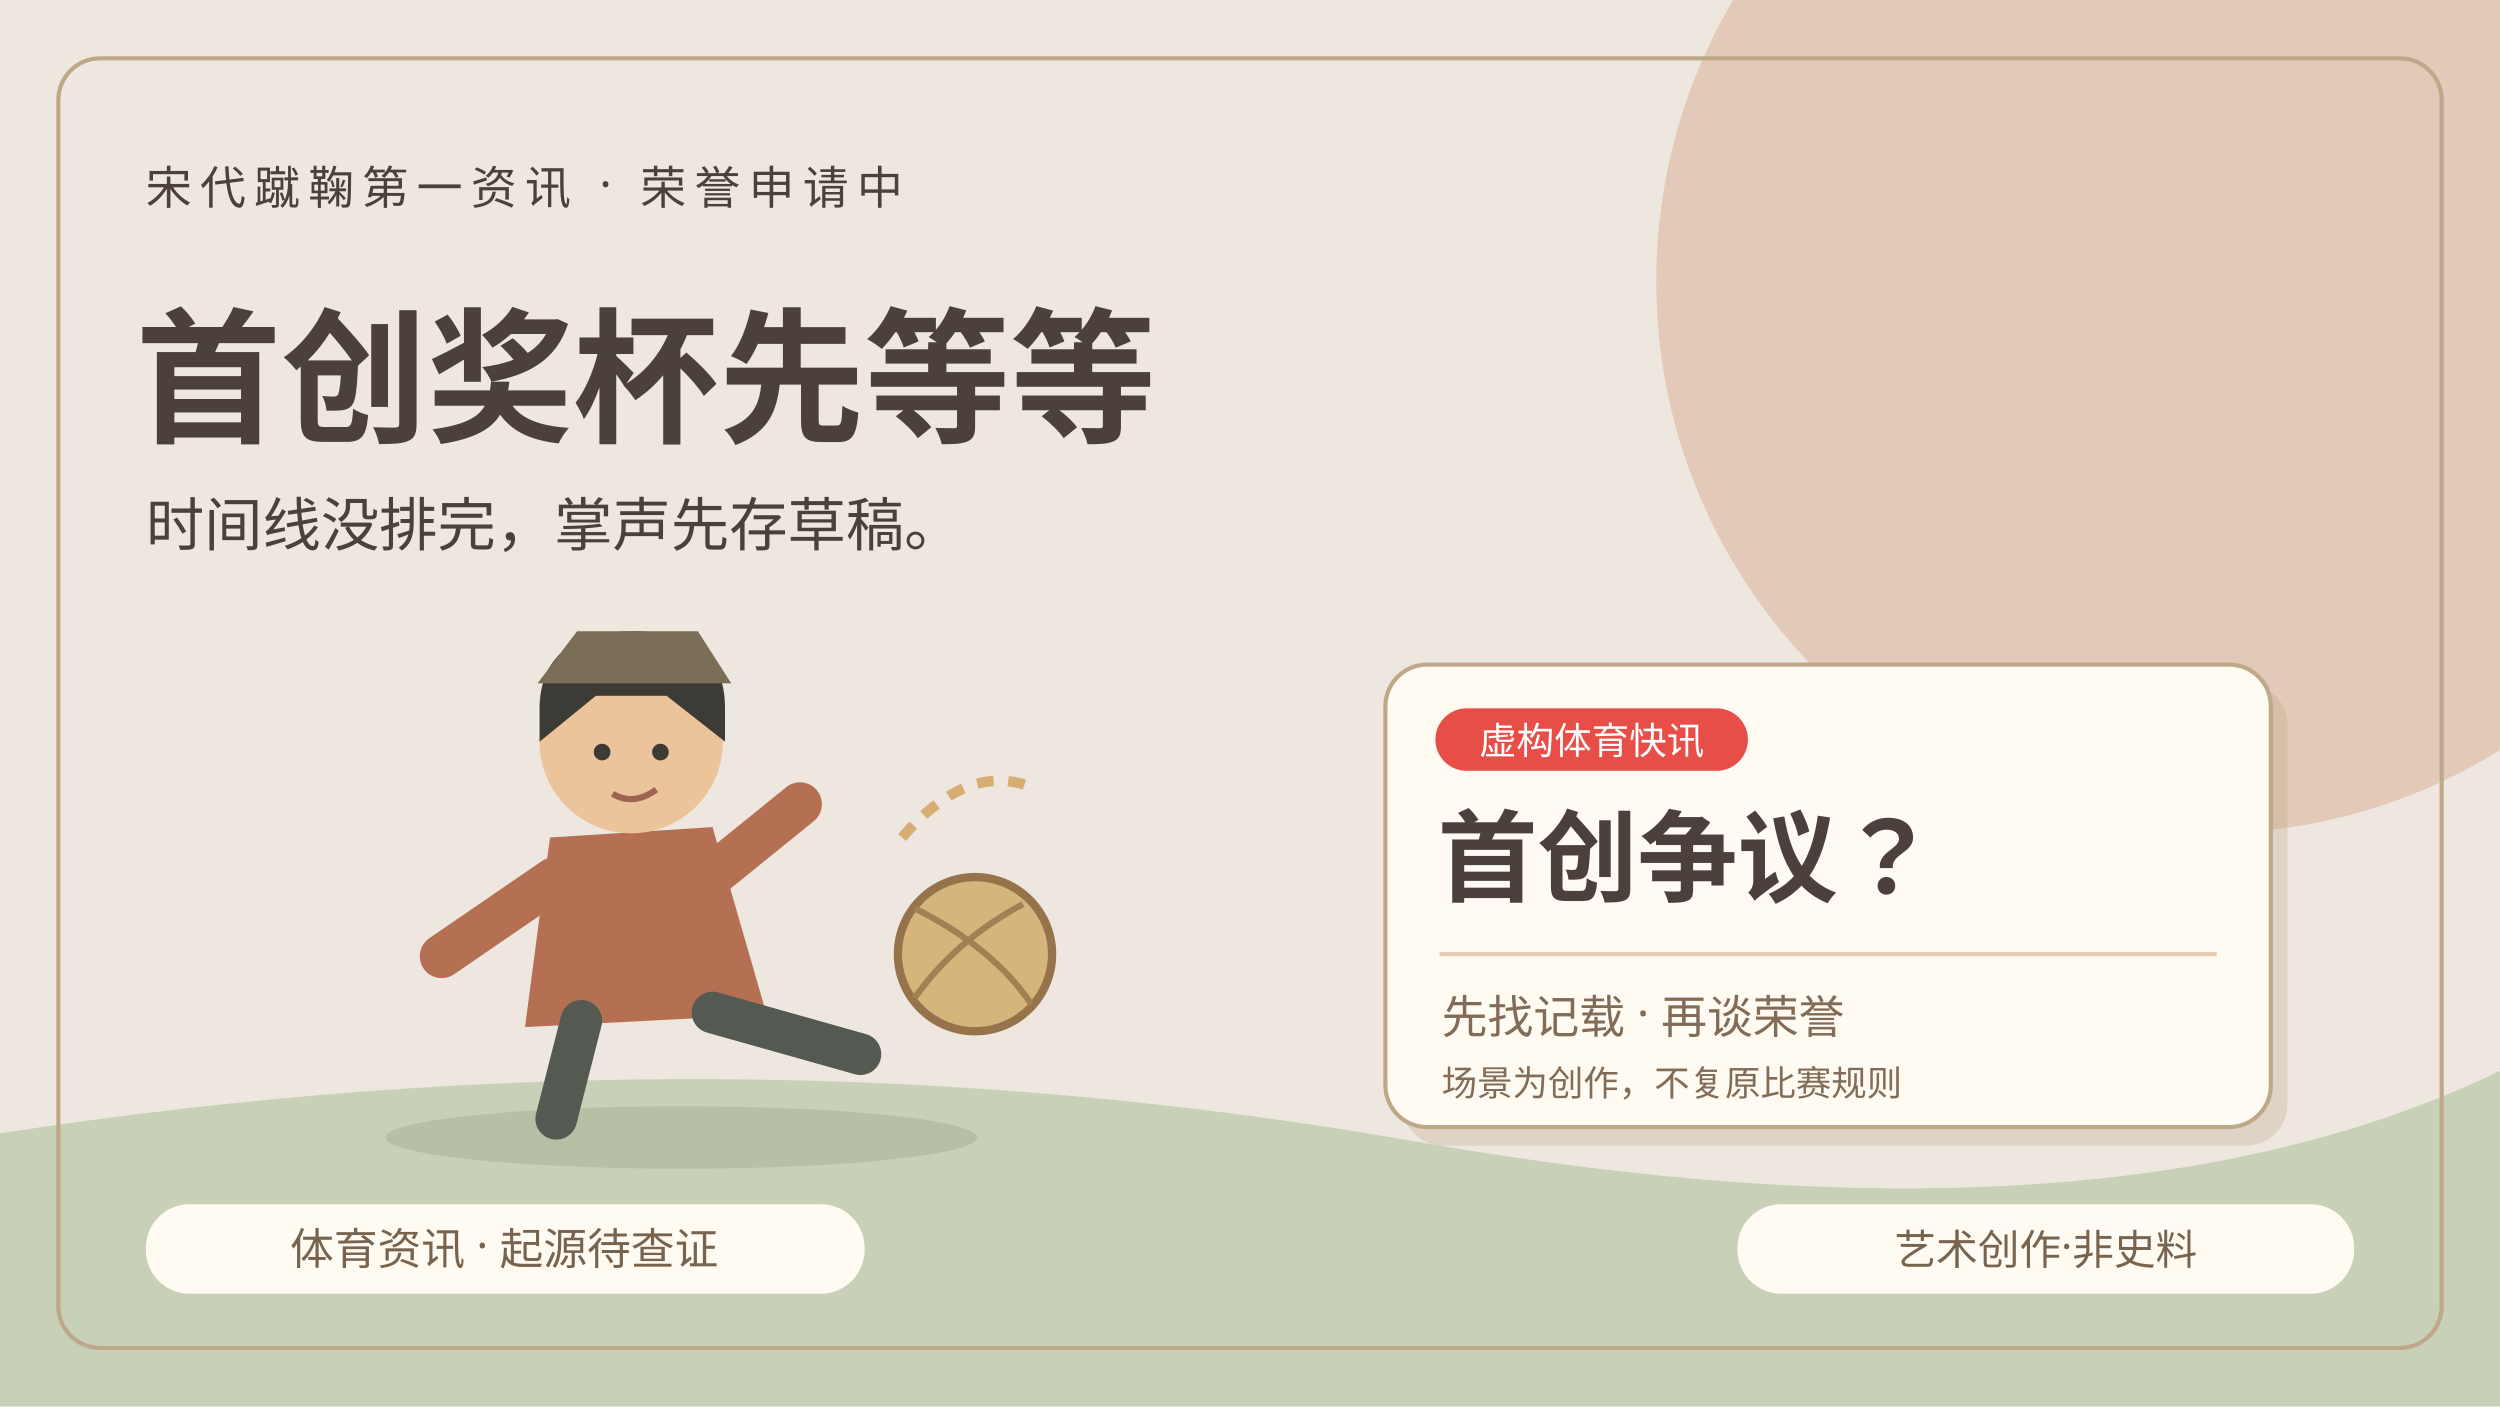
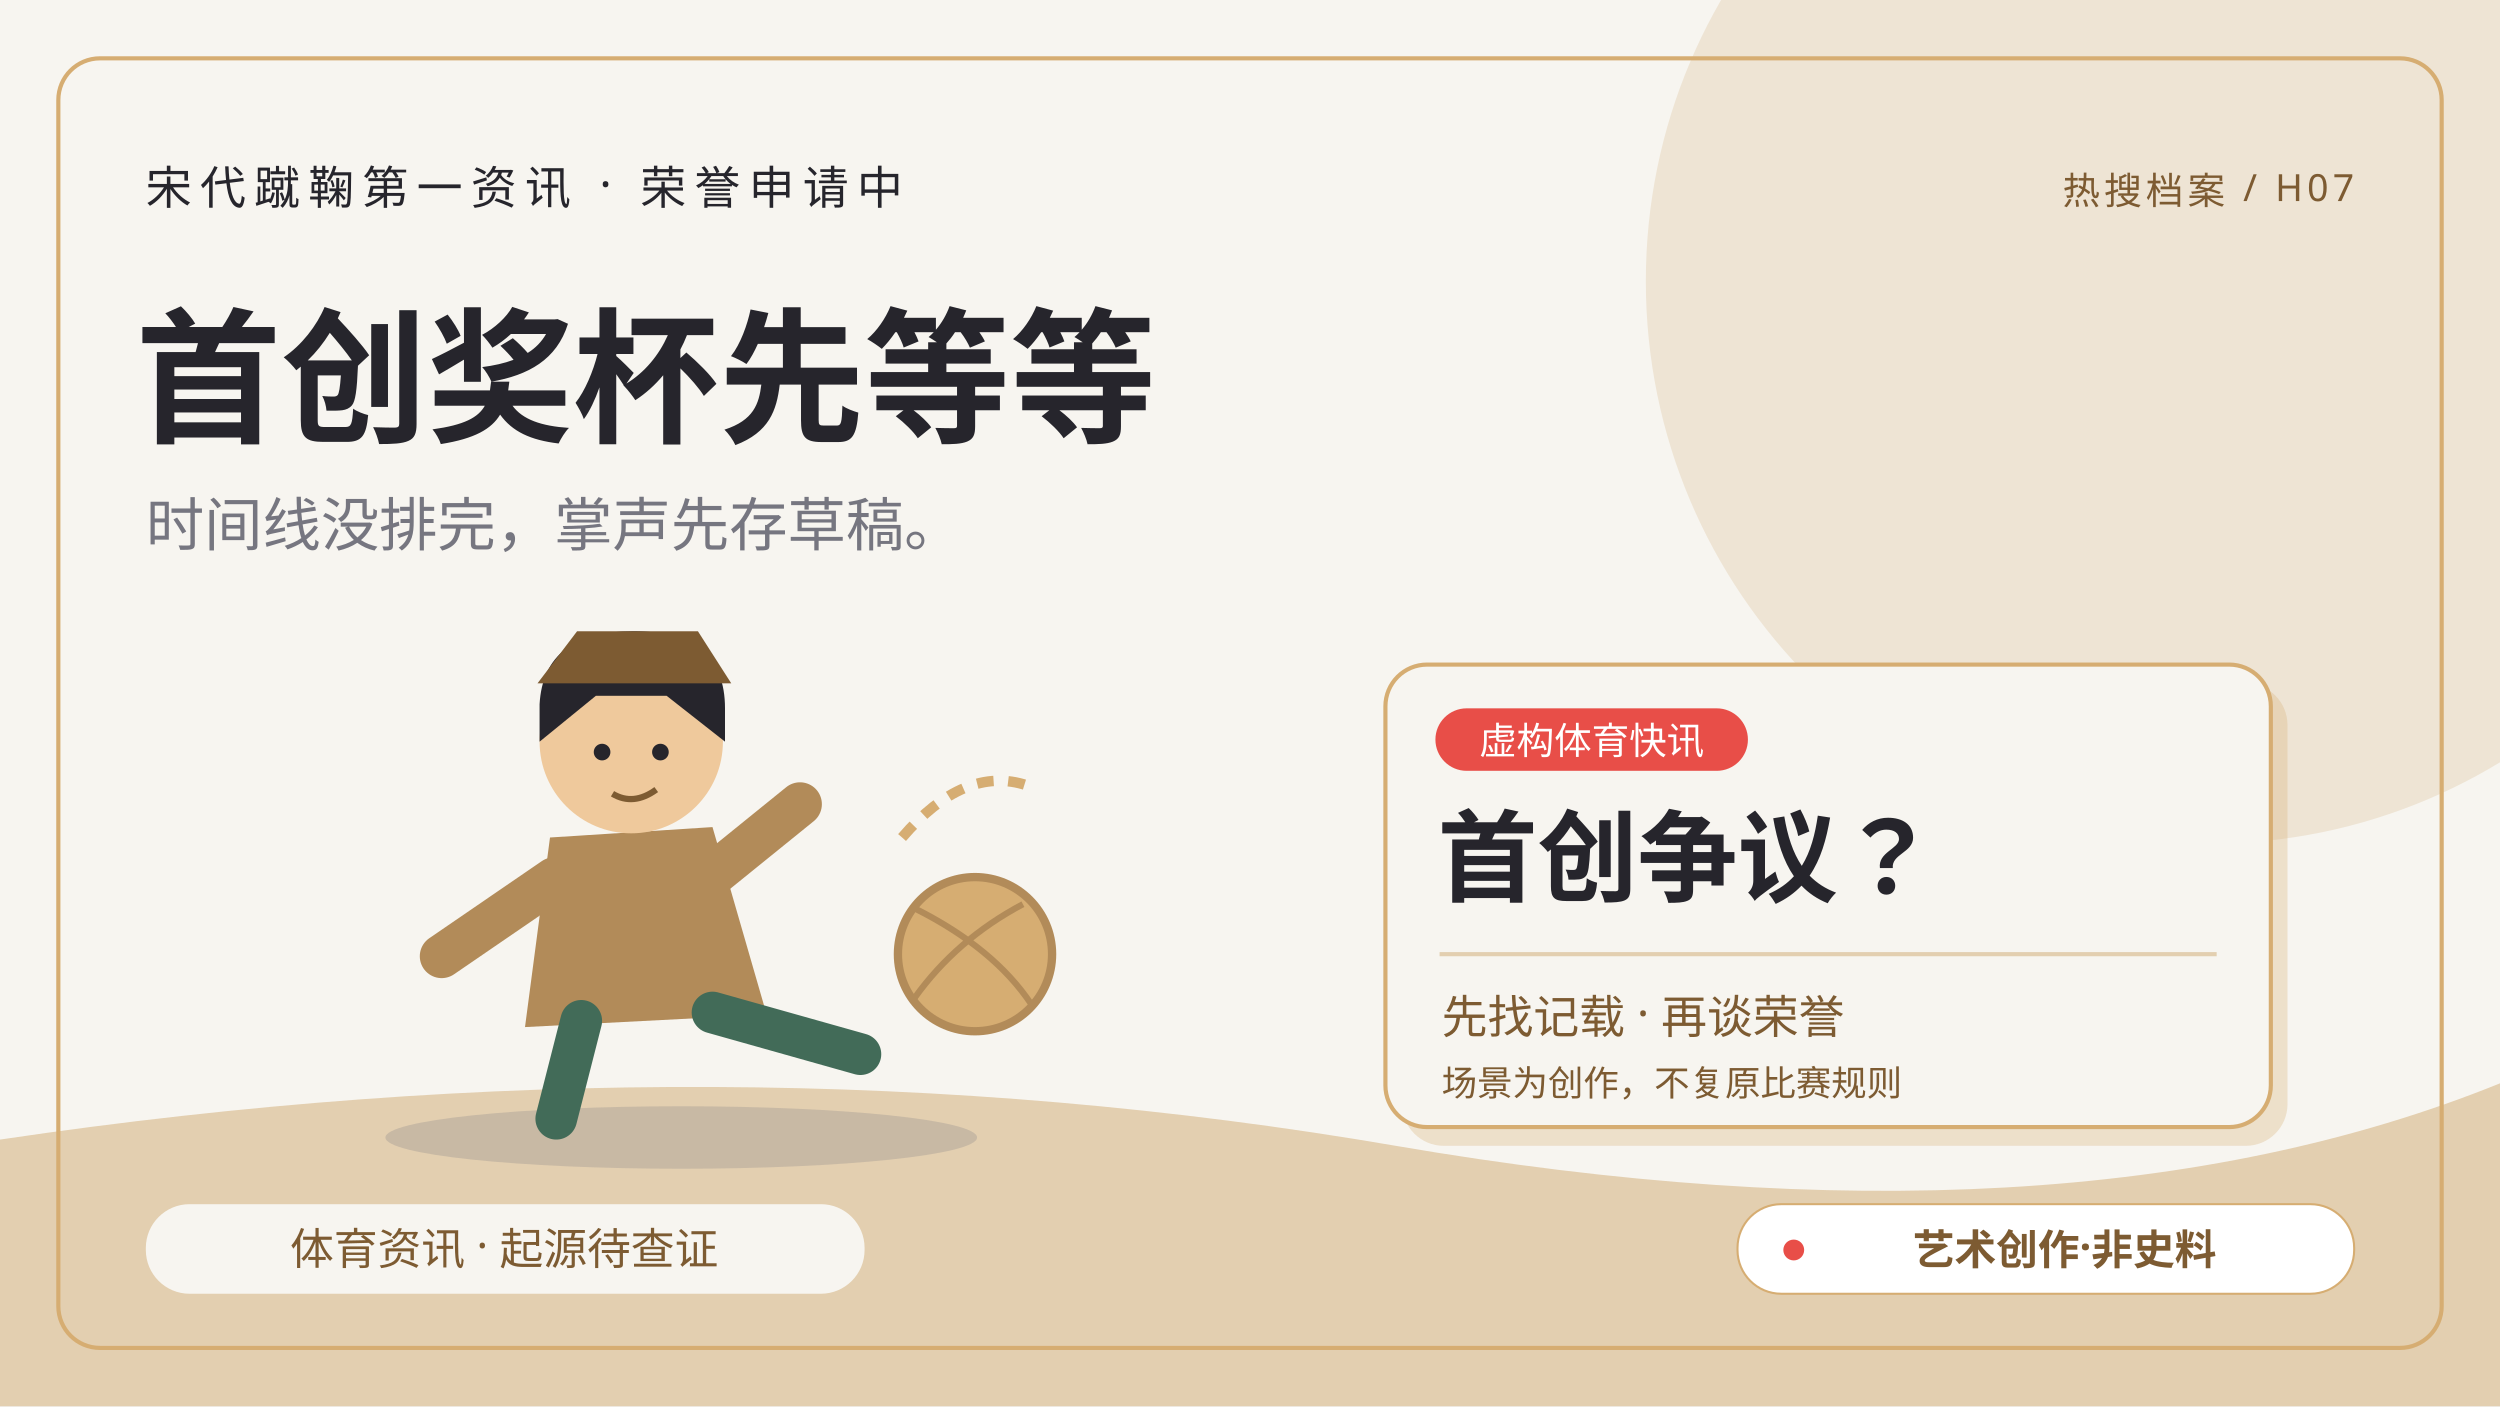
<svg xmlns="http://www.w3.org/2000/svg" width="1200" height="675" viewBox="0 0 1200 675" role="img" aria-labelledby="title desc">
-   <rect width="1200" height="675" fill="#eee7df" />
-   <circle cx="1060" cy="135" r="265" fill="#e3c9b7" />
-   <path d="M0 544Q350 490 680 548T1200 514V675H0Z" fill="#c8d1b7" />
-   <rect x="28" y="28" width="1144" height="619" rx="20" fill="none" stroke="#bda889" stroke-width="2" />
-   <g font-family="sans-serif" fill="#4b413a">
+   <rect width="1200" height="675" fill="#f7f5f0" />
+   <circle cx="1060" cy="135" r="270" fill="#eee4d4" />
+   <path d="M0 547Q350 495 670 550T1200 520V675H0Z" fill="#e3cfb0" />
+   <rect x="28" y="28" width="1144" height="619" rx="20" fill="none" stroke="#d6ad72" stroke-width="2" />
+   <g font-family="sans-serif" fill="#26252c">
    <text x="70" y="98" font-size="22" letter-spacing="4">宋代蹴鞠第一资讯 · 荣誉申请中</text>
    <text x="65" y="207" font-size="70" font-weight="800">首创奖杯先等等</text>
-     <text x="70" y="262" font-size="28">时间线没排完，掌声先存草稿。</text>
+     <text x="70" y="262" font-size="28" fill="#767680" letter-spacing="0">时间线没排完，掌声先存草稿。</text>
  </g>
  <g transform="translate(307 391)">
-     <ellipse cx="20" cy="155" rx="142" ry="15" fill="#7d8c6f" opacity=".25" />
-     <path d="M-43 11L35 6L61 96L-55 102Z" fill="#b56f52" />
-     <path d="M-41 31L-95 68M35 29L77-5" stroke="#b56f52" stroke-width="21" stroke-linecap="round" />
-     <path d="M-28 99L-40 146M35 95L106 115" fill="none" stroke="#545951" stroke-width="20" stroke-linecap="round" />
-     <circle cx="-4" cy="-35" r="44" fill="#ebc49b" />
-     <path d="M-48-35V-53Q-46-88-3-88Q41-88 41-51V-35L13-57H-21Z" fill="#3d3b36" />
-     <path d="M-49-63H44L28-88H-30Z" fill="#7a6e57" />
-     <circle cx="-18" cy="-30" r="4" fill="#3d3b36" />
-     <circle cx="10" cy="-30" r="4" fill="#3d3b36" />
-     <path d="M-13-10Q-3-4 8-12" fill="none" stroke="#9c6550" stroke-width="3" />
-     <circle cx="161" cy="67" r="37" fill="#d6b57d" stroke="#96734b" stroke-width="4" />
-     <path d="M132 45Q170 64 188 91M132 88Q152 60 184 43" fill="none" stroke="#a18053" stroke-width="3" />
+     <ellipse cx="20" cy="155" rx="142" ry="15" fill="#767680" opacity=".25" />
+     <path d="M-43 11L35 6L61 96L-55 102Z" fill="#b28b59" />
+     <path d="M-41 31L-95 68M35 29L77-5" stroke="#b28b59" stroke-width="21" stroke-linecap="round" />
+     <path d="M-28 99L-40 146M35 95L106 115" fill="none" stroke="#426b58" stroke-width="20" stroke-linecap="round" />
+     <circle cx="-4" cy="-35" r="44" fill="#efc99c" />
+     <path d="M-48-35V-53Q-46-88-3-88Q41-88 41-51V-35L13-57H-21Z" fill="#26252c" />
+     <path d="M-49-63H44L28-88H-30Z" fill="#7d5b32" />
+     <circle cx="-18" cy="-30" r="4" fill="#26252c" />
+     <circle cx="10" cy="-30" r="4" fill="#26252c" />
+     <path d="M-13-10Q-3-4 8-12" fill="none" stroke="#7d5b32" stroke-width="3" />
+     <circle cx="161" cy="67" r="37" fill="#d6ad72" stroke="#b28b59" stroke-width="4" />
+     <path d="M132 45Q170 64 188 91M132 88Q152 60 184 43" fill="none" stroke="#b28b59" stroke-width="3" />
    <path d="M126 11Q156-24 186-14" fill="none" stroke="#d6ad72" stroke-width="5" stroke-dasharray="8 7" />
  </g>
  <g transform="translate(665 319)" font-family="sans-serif">
-     <rect x="8" y="9" width="425" height="222" rx="20" fill="#bba58b" opacity=".3" />
-     <rect width="425" height="222" rx="20" fill="#fffaf2" stroke="#bda889" stroke-width="2" />
+     <rect x="8" y="9" width="425" height="222" rx="20" fill="#d6ad72" opacity=".3" />
+     <rect width="425" height="222" rx="20" fill="#f7f5f0" stroke="#d6ad72" stroke-width="2" />
    <rect x="24" y="21" width="150" height="30" rx="15" fill="#e84e48" />
    <text x="99" y="43" text-anchor="middle" font-size="18" fill="#fff">虚构体育快讯</text>
-     <text x="25" y="110" font-size="48" font-weight="800" fill="#4b413a">首创争议？</text>
-     <path d="M26 139H399" stroke="#e2cdb3" stroke-width="2" />
-     <text x="27" y="177" font-size="22" fill="#826c57">先找记载 · 再谈荣誉</text>
-     <text x="27" y="207" font-size="17" fill="#826c57">场景为创作，不复原比赛规则</text>
+     <text x="25" y="110" font-size="48" font-weight="800" fill="#26252c">首创争议？</text>
+     <path d="M26 139H399" stroke="#e3cfb0" stroke-width="2" />
+     <text x="27" y="177" font-size="22" fill="#7d5b32">先找记载 · 再谈荣誉</text>
+     <text x="27" y="207" font-size="17" fill="#7d5b32">场景为创作，不复原比赛规则</text>
  </g>
-   <rect x="70" y="578" width="345" height="43" rx="21" fill="#fffaf2" />
-   <text x="242" y="607" text-anchor="middle" font-family="sans-serif" font-size="21" fill="#78644e">体育资讯 · 起源待查证</text>
-   <rect x="834" y="578" width="296" height="43" rx="21" fill="#fffaf2" />
-   <text x="982" y="607" text-anchor="middle" font-family="sans-serif" font-size="20" fill="#78644e">艺术创作·非史料</text>
+   <rect x="70" y="578" width="345" height="43" rx="21" fill="#f7f5f0" />
+   <text x="242" y="607" text-anchor="middle" font-family="sans-serif" font-size="21" fill="#7d5b32">体育资讯 · 起源待查证</text>
+   <text x="1130" y="98" text-anchor="end" font-family="sans-serif" font-size="18" letter-spacing="2" fill="#7d5b32">热搜档案 / H07</text>
+   <rect x="834" y="578" width="296" height="43" rx="21" fill="#ffffff" stroke="#d6ad72" />
+   <circle cx="861" cy="600" r="5" fill="#e84e48" />
+   <text x="991" y="607" text-anchor="middle" font-family="sans-serif" font-size="20" font-weight="600" fill="#7d5b32">艺术创作·非史料</text>
</svg>
